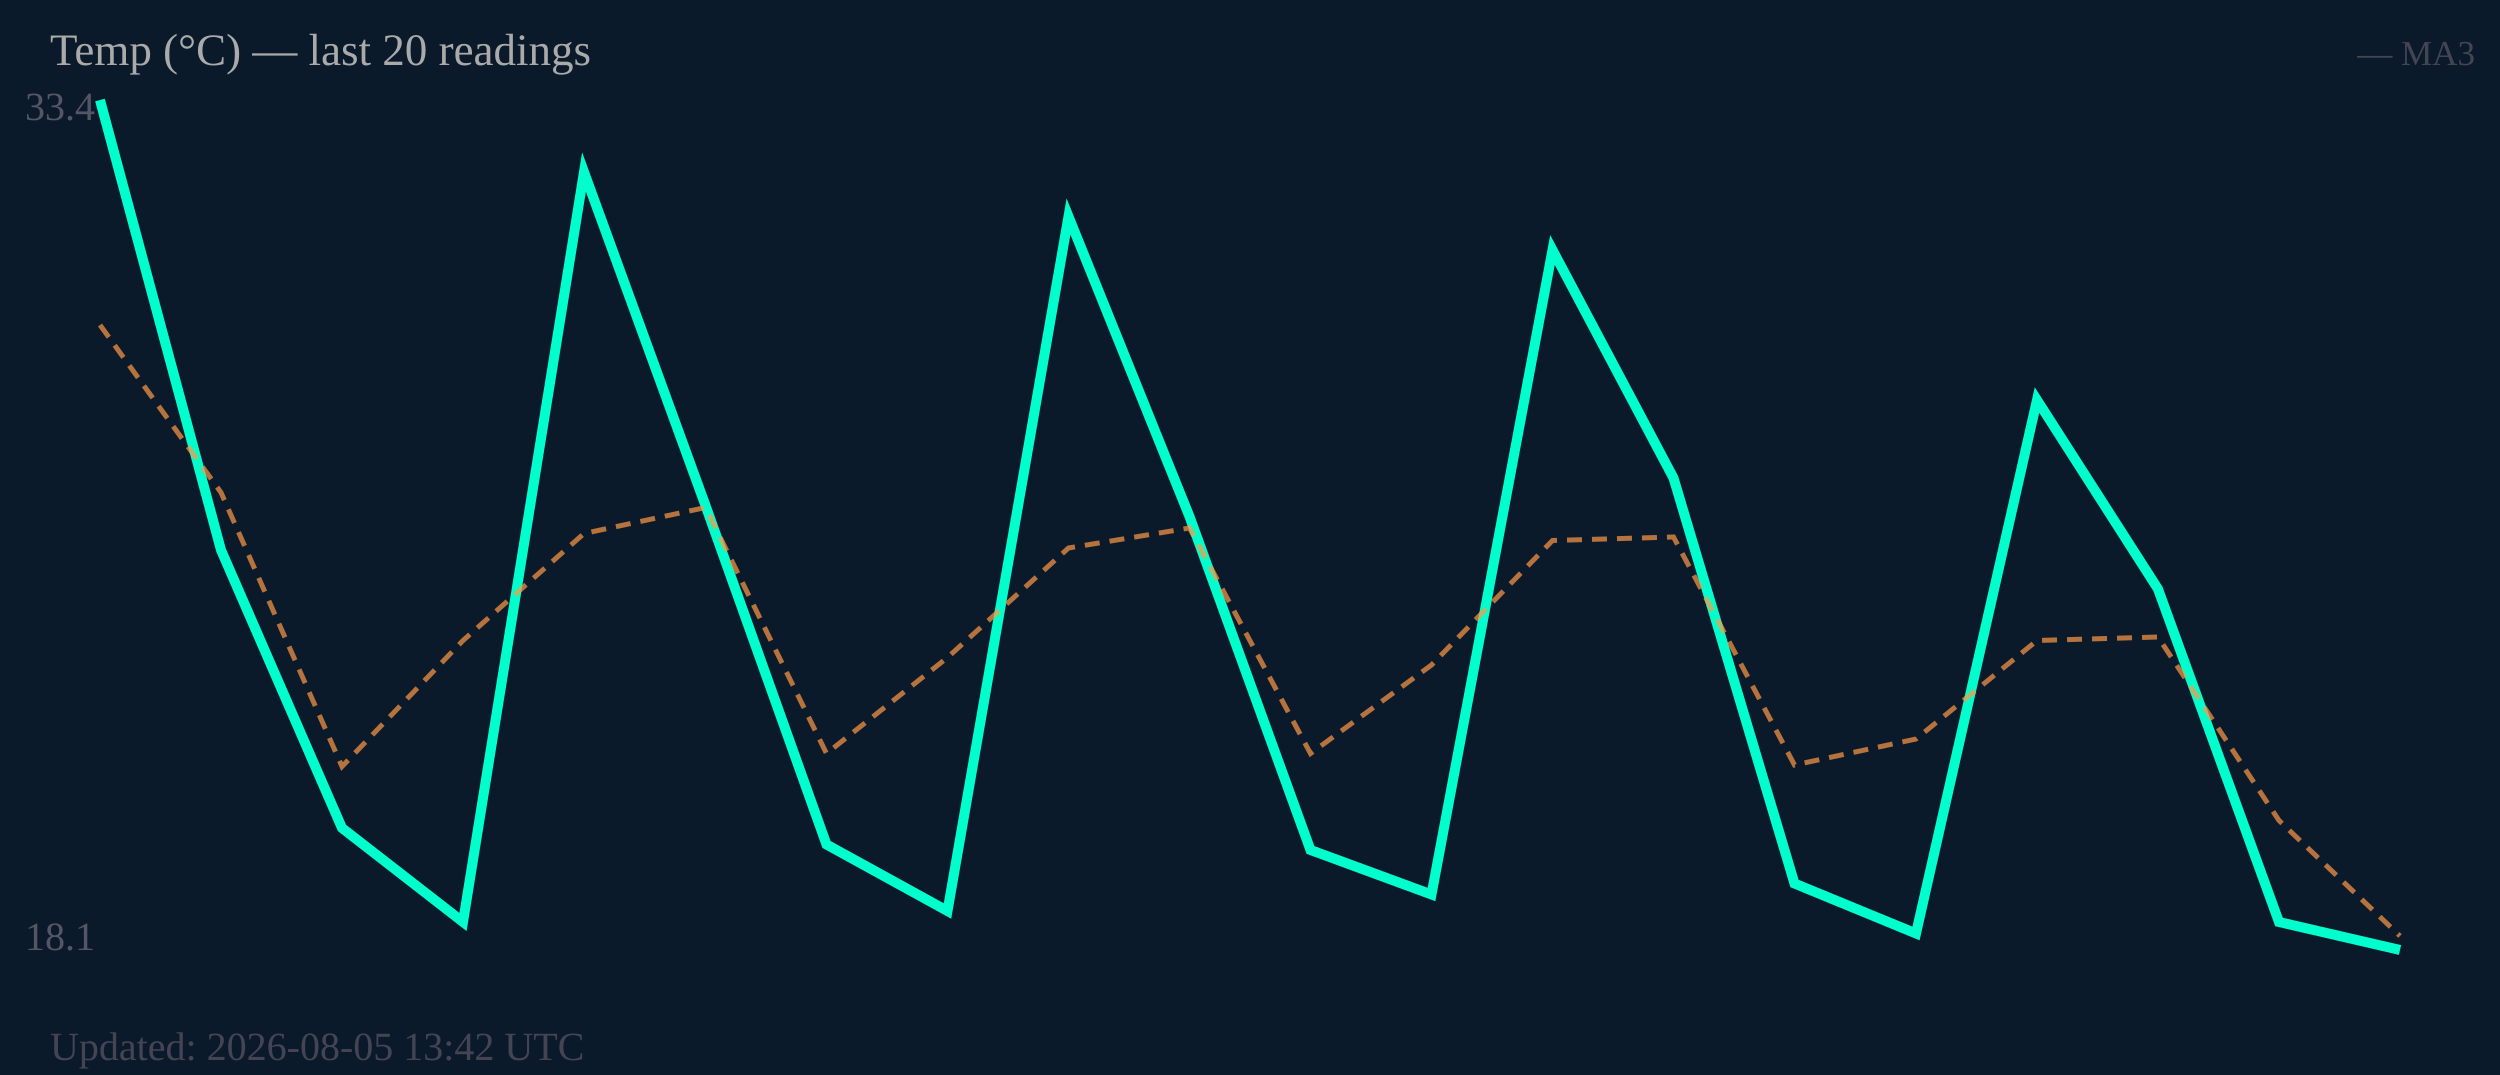
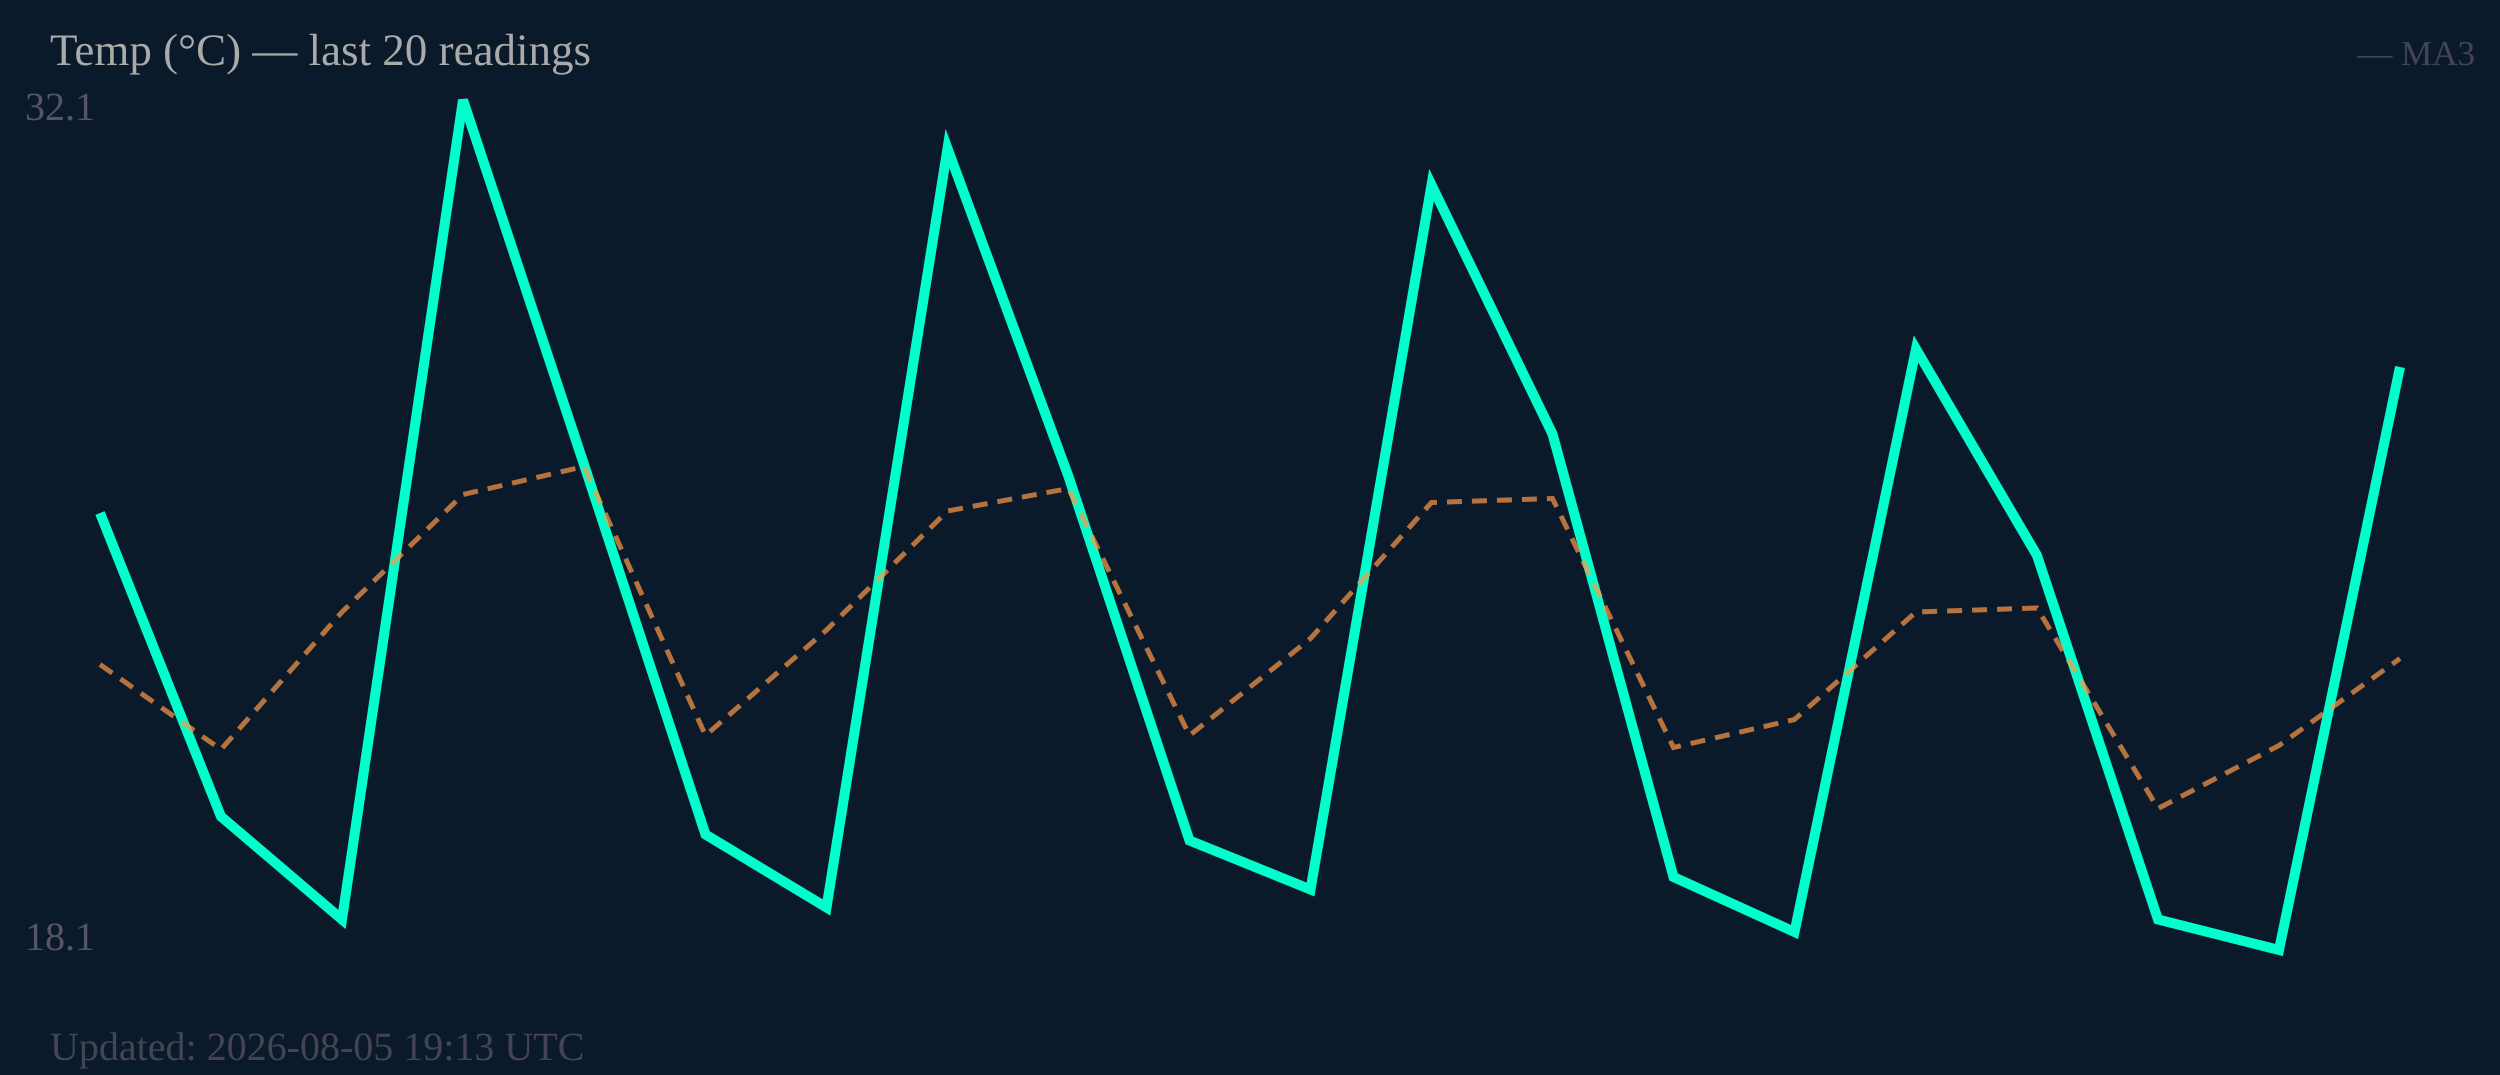
<svg xmlns="http://www.w3.org/2000/svg" width="500" height="215" viewBox="0 0 500 215">
  <rect width="500" height="215" fill="#0b1a2a" />
-   <text x="5" y="24" font-size="8" fill="#556">33.4</text>
+   <text x="5" y="24" font-size="8" fill="#556">32.1</text>
  <text x="5" y="190" font-size="8" fill="#556">18.1</text>
-   <polyline fill="none" stroke="#00ffcc" stroke-width="2" points="20.0,20.0 44.2,110.0 68.4,165.6 92.6,184.4 116.8,34.4 141.1,101.1 165.3,168.9 189.5,182.2 213.7,43.3 237.9,103.3 262.1,170.0 286.3,178.9 310.5,50.0 334.7,95.6 358.9,176.7 383.2,186.7 407.4,80.0 431.6,117.8 455.8,184.4 480.0,190.0" />
-   <polyline fill="none" stroke="#ff9944" stroke-width="1" stroke-dasharray="3,2" opacity="0.7" points="20.0,65.0 44.2,98.5 68.4,153.3 92.6,128.1 116.8,106.7 141.1,101.5 165.3,150.7 189.5,131.5 213.7,109.6 237.9,105.6 262.1,150.7 286.3,133.0 310.5,108.1 334.7,107.4 358.9,153.0 383.2,147.8 407.4,128.1 431.6,127.4 455.8,164.1 480.0,187.2" />
+   <polyline fill="none" stroke="#00ffcc" stroke-width="2" points="20.0,102.6 44.2,163.3 68.4,183.9 92.6,20.0 116.8,92.9 141.1,166.9 165.3,181.5 189.5,29.7 213.7,95.3 237.9,168.1 262.1,177.9 286.3,37.0 310.5,86.8 334.7,175.4 358.9,186.4 383.2,69.8 407.4,111.1 431.6,183.9 455.8,190.0 480.0,73.4" />
+   <polyline fill="none" stroke="#ff9944" stroke-width="1" stroke-dasharray="3,2" opacity="0.7" points="20.0,132.9 44.2,149.9 68.4,122.4 92.6,98.9 116.8,93.3 141.1,147.1 165.3,126.0 189.5,102.2 213.7,97.7 237.9,147.1 262.1,127.7 286.3,100.5 310.5,99.7 334.7,149.5 358.9,143.9 383.2,122.4 407.4,121.6 431.6,161.7 455.8,149.1 480.0,131.7" />
  <text x="10" y="13" font-size="9" fill="#aaa">Temp (°C) — last 20 readings</text>
  <text x="495" y="13" font-size="7" fill="#445" text-anchor="end">— MA3</text>
-   <text x="10" y="212" font-size="8" fill="#445">Updated: 2026-08-05 13:42 UTC</text>
+   <text x="10" y="212" font-size="8" fill="#445">Updated: 2026-08-05 19:13 UTC</text>
</svg>
